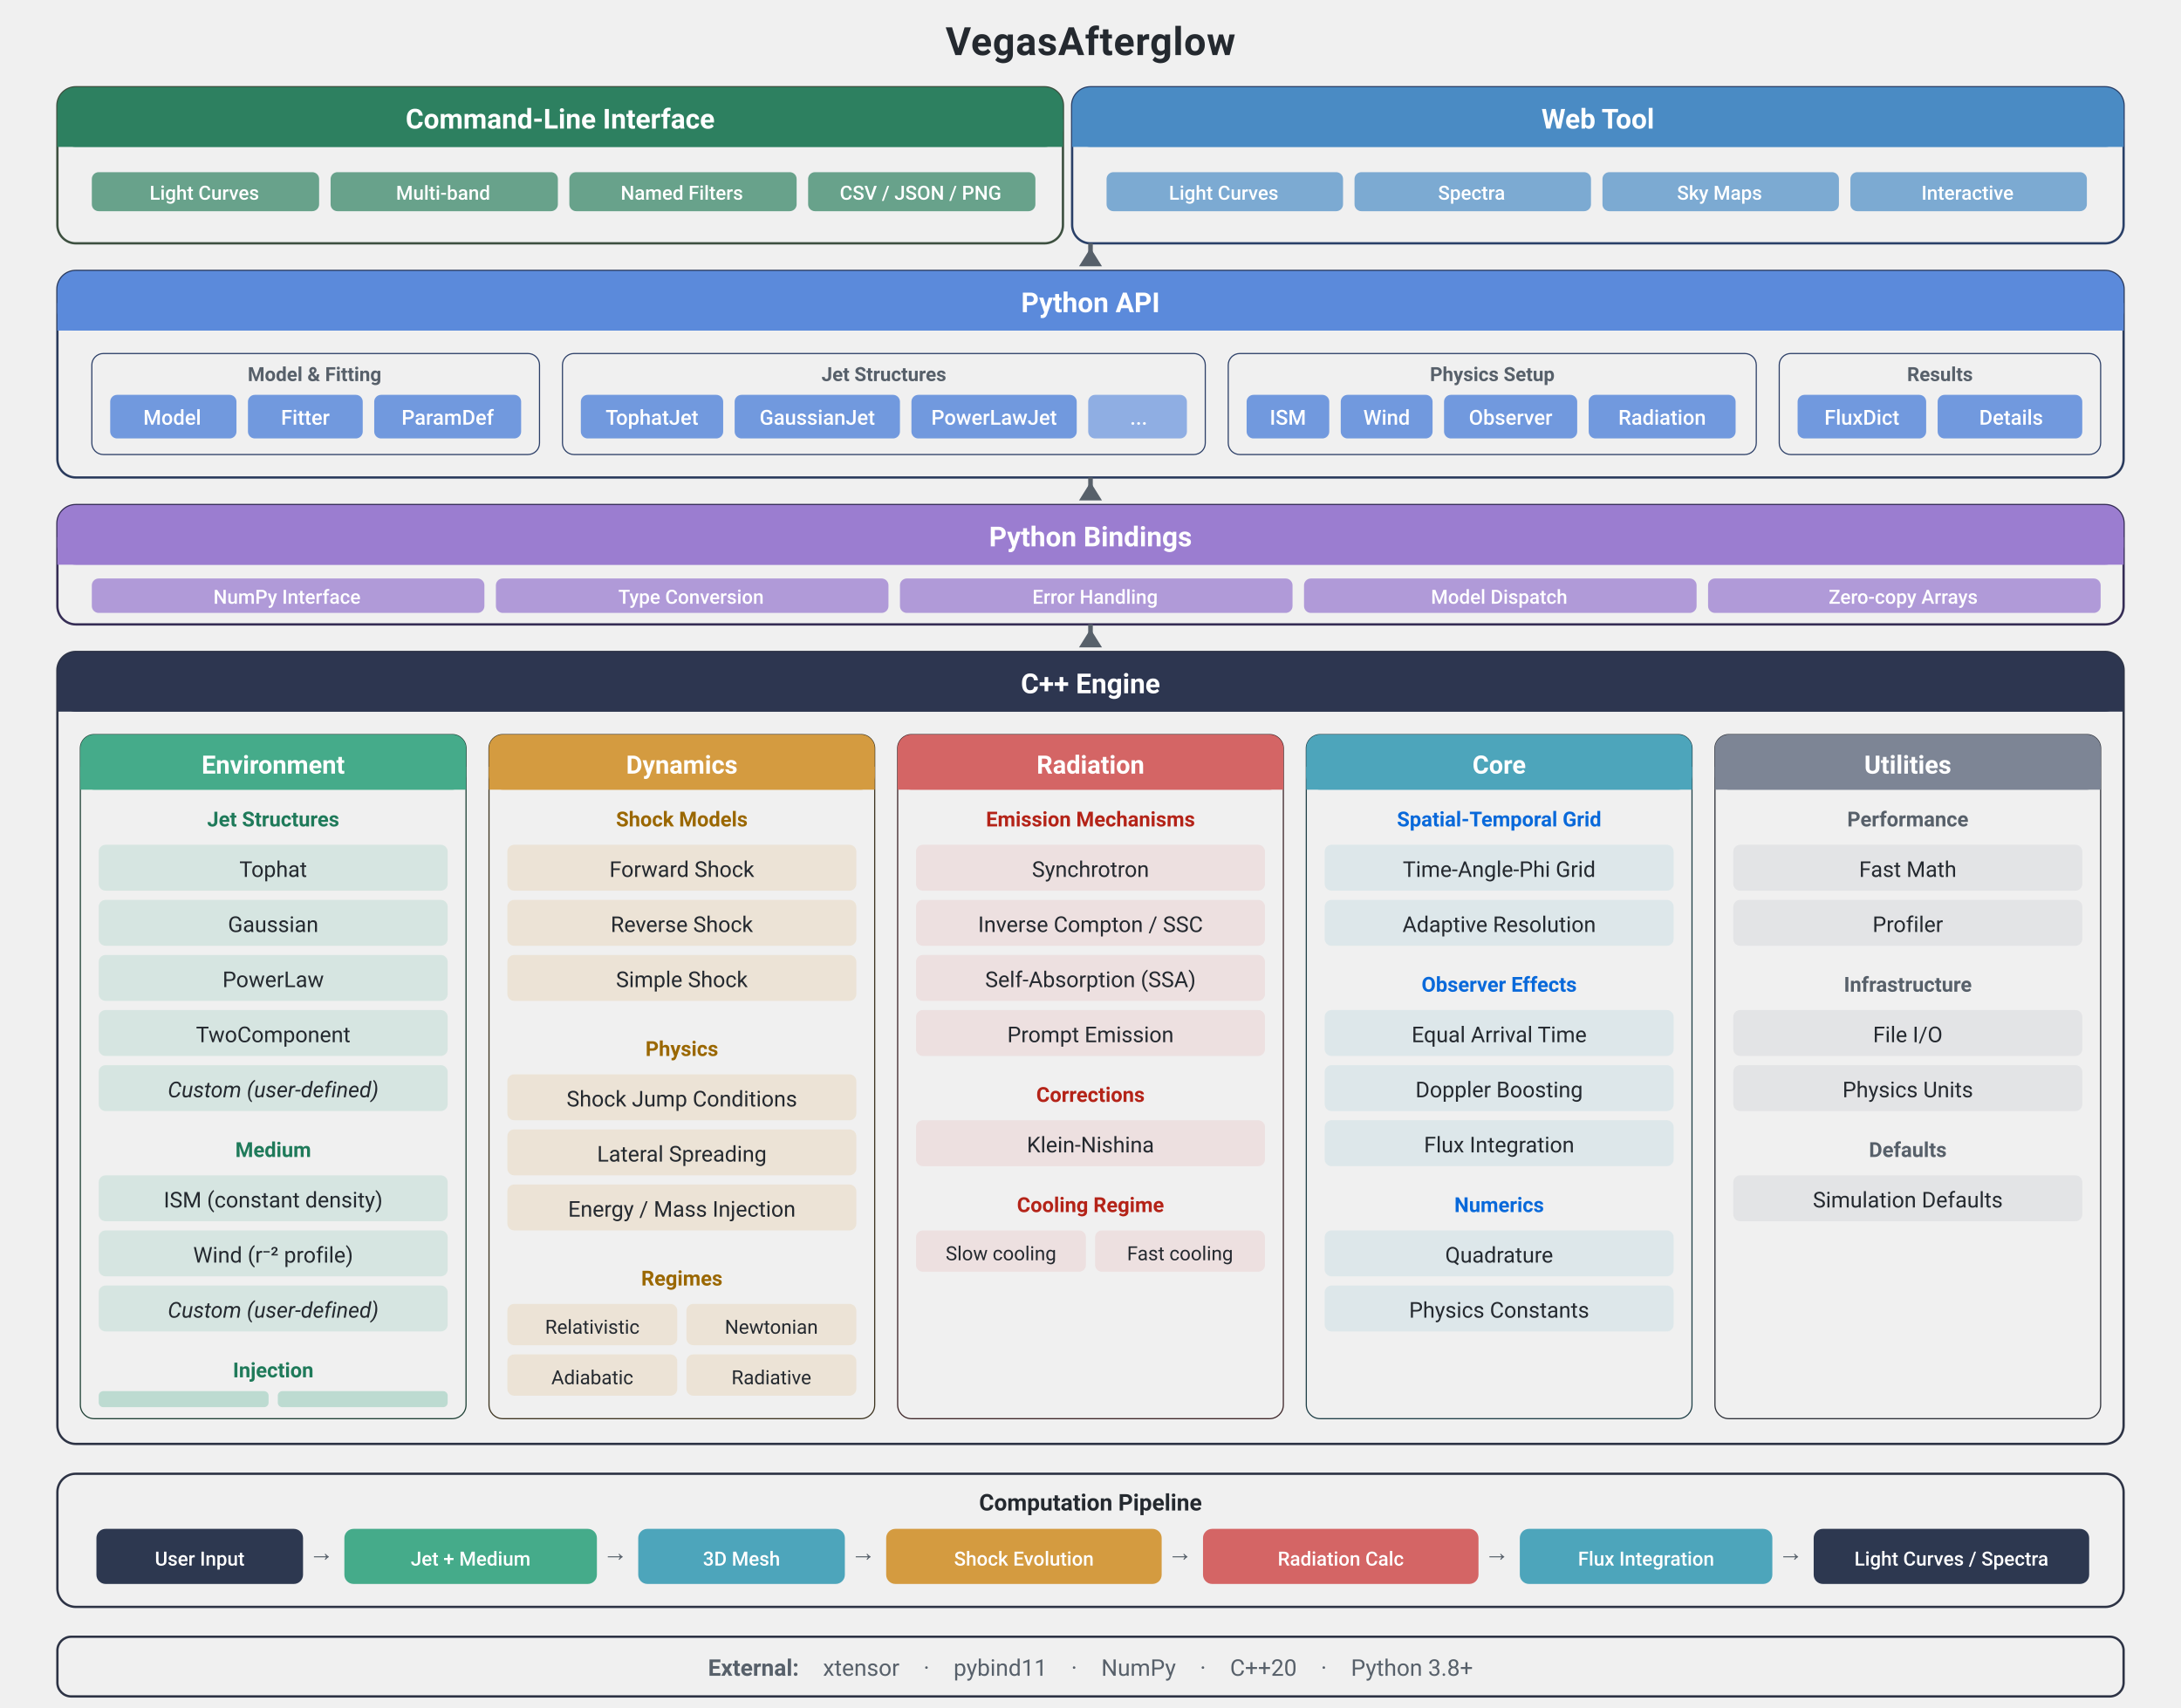
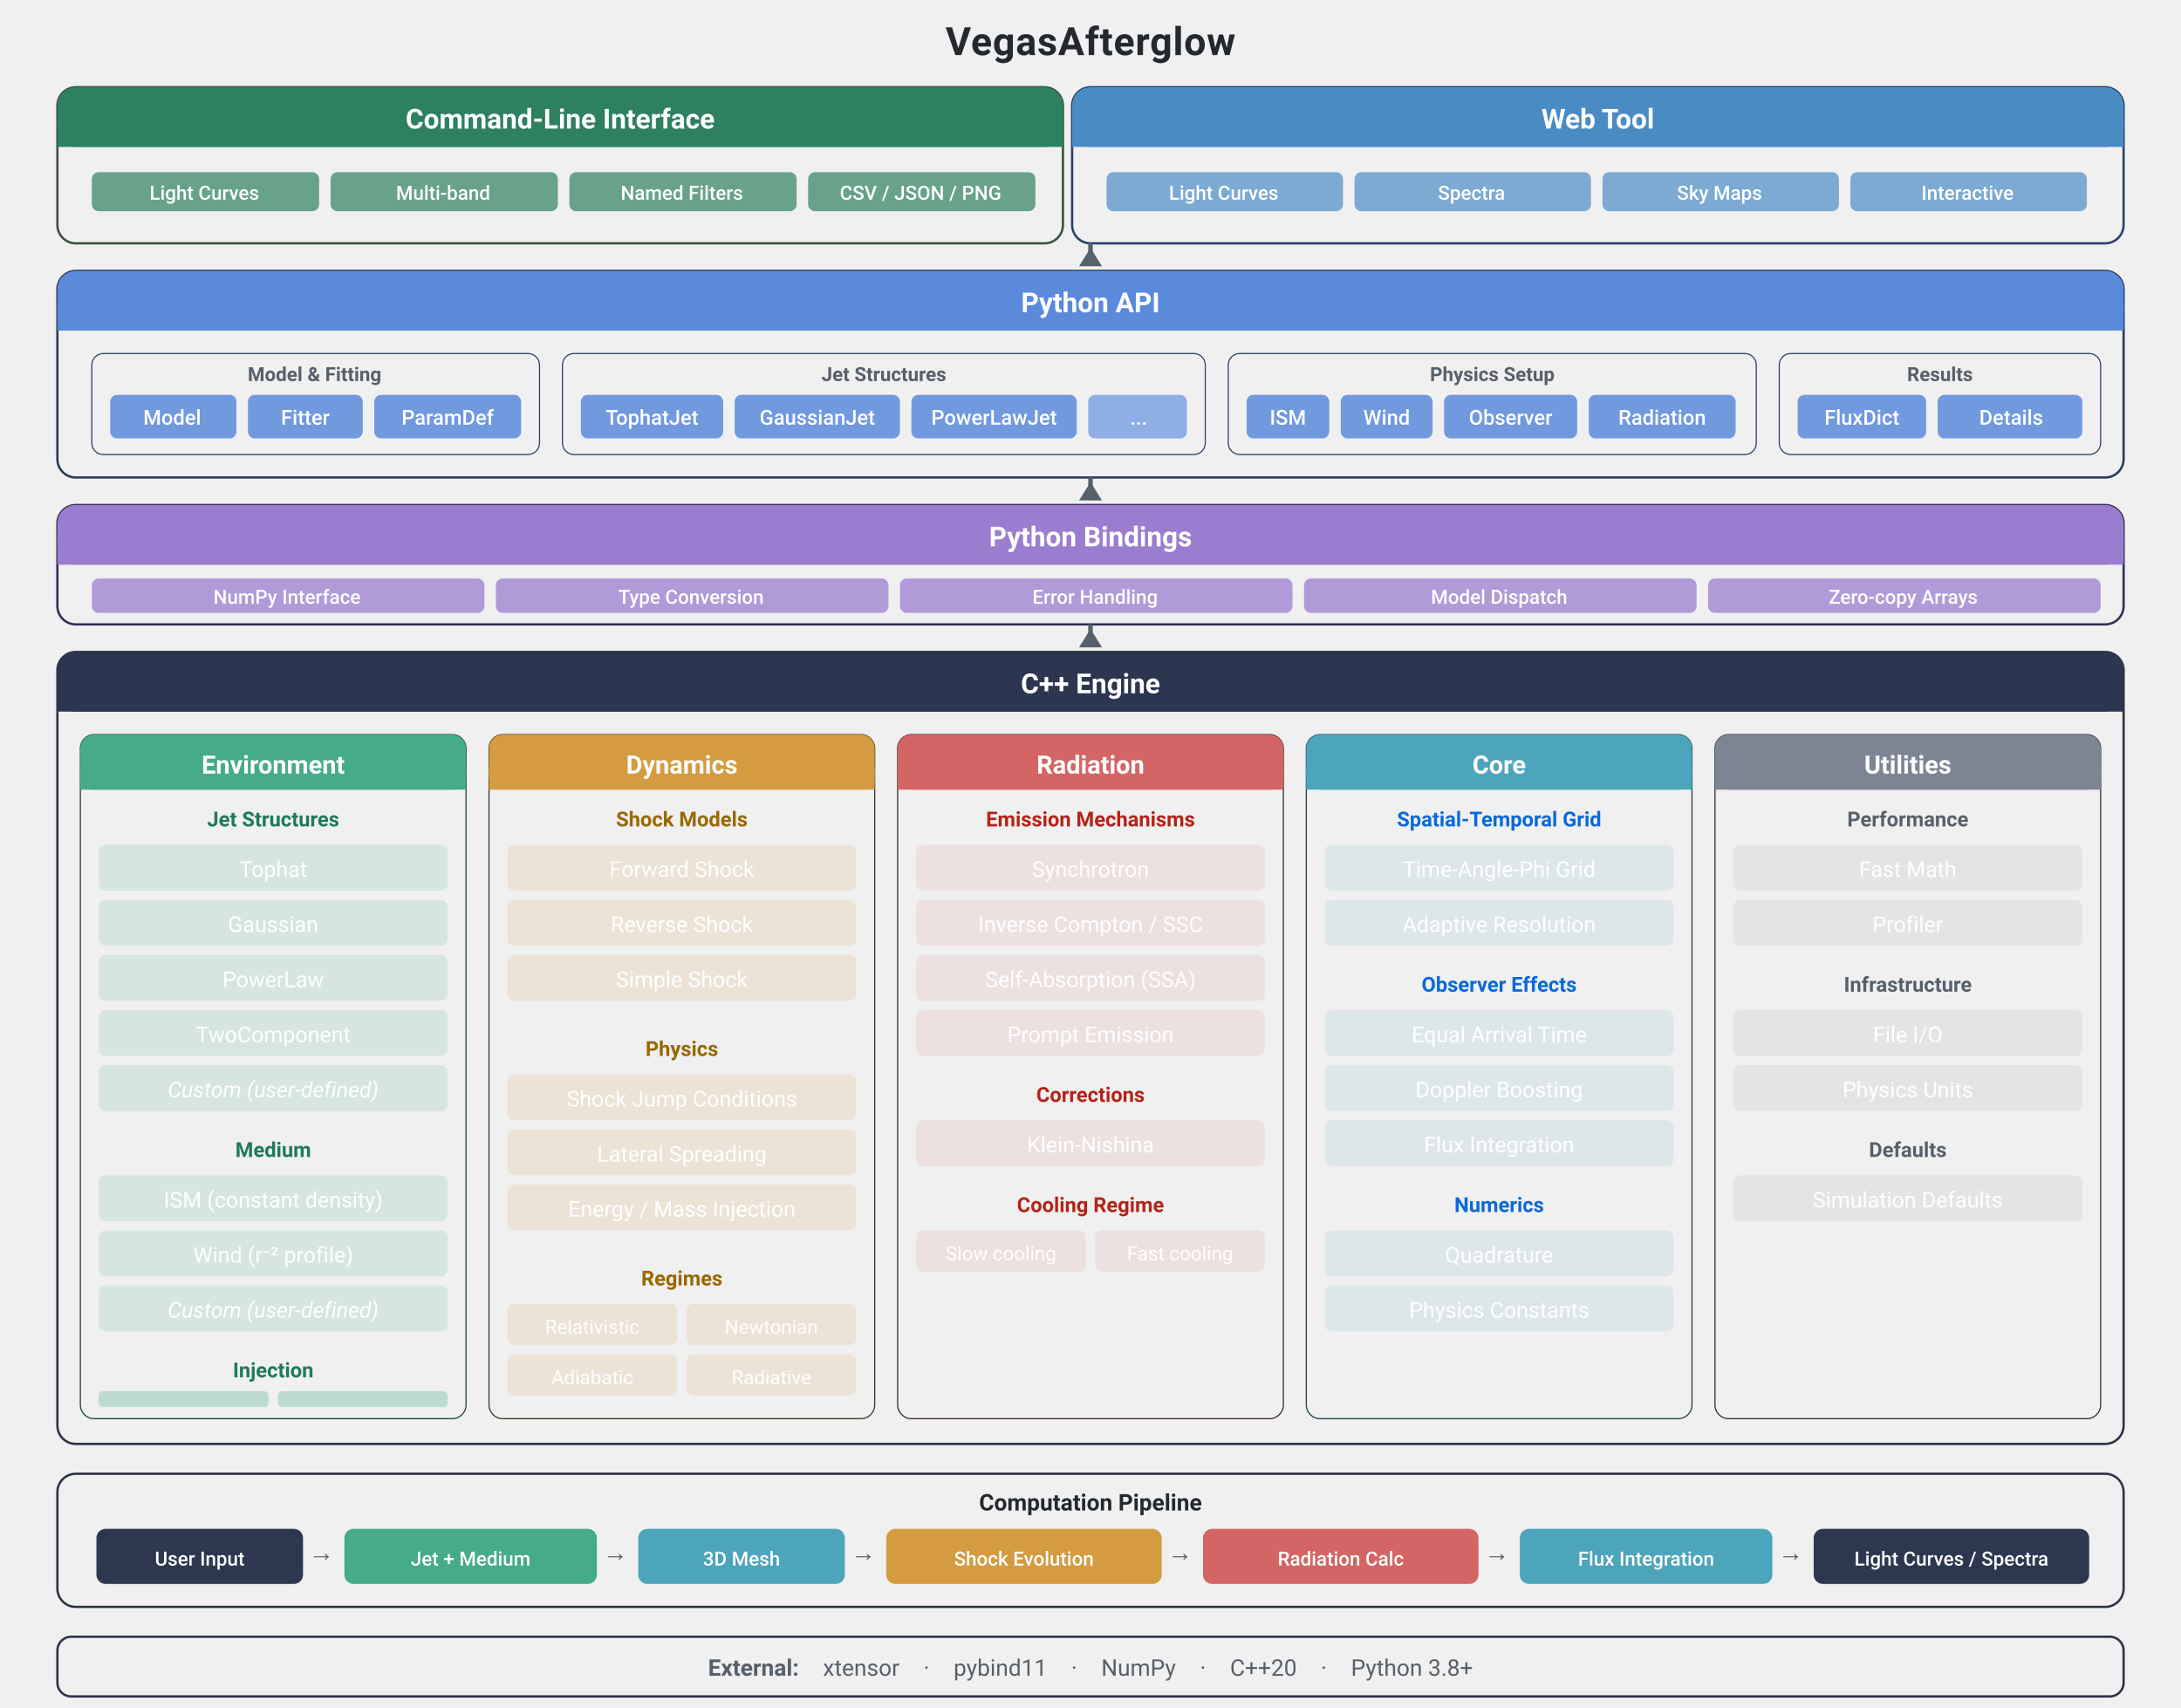
<svg xmlns="http://www.w3.org/2000/svg" viewBox="0 0 950 744" font-family="-apple-system, 'Segoe UI', Roboto, 'Helvetica Neue', Arial, sans-serif">
  <style>
    text[fill="white"] { fill: #ffffff; }
    .cp { fill: #24292F; }
    .cs, .ca { fill: #57606A; }
    .env { fill: #1F7A5A; }
    .dyn { fill: #9A6700; }
    .rad { fill: #B42318; }
    .core { fill: #0969DA; }
  </style>
  <rect width="950" height="744" fill="transparent" rx="12" />
  <text x="475" y="24" text-anchor="middle" font-size="17" font-weight="700" class="cp" letter-spacing="0.3">VegasAfterglow</text>
  <g id="cli-layer">
    <rect x="25" y="38" width="438" height="68" rx="8" fill="transparent" stroke="#3D5040" stroke-width="1" />
    <rect x="25" y="38" width="438" height="26" rx="8" fill="#2D8060" />
    <rect x="25" y="52" width="438" height="12" fill="#2D8060" />
    <text x="244" y="56" text-anchor="middle" font-size="12" font-weight="700" fill="white">Command-Line Interface</text>
    <rect x="40" y="75" width="99" height="17" rx="3" fill="#2D8060" opacity="0.7" />
    <text x="89" y="87" text-anchor="middle" font-size="8.5" fill="white" font-weight="500">Light Curves</text>
    <rect x="144" y="75" width="99" height="17" rx="3" fill="#2D8060" opacity="0.7" />
    <text x="193" y="87" text-anchor="middle" font-size="8.5" fill="white" font-weight="500">Multi-band</text>
    <rect x="248" y="75" width="99" height="17" rx="3" fill="#2D8060" opacity="0.7" />
    <text x="297" y="87" text-anchor="middle" font-size="8.5" fill="white" font-weight="500">Named Filters</text>
    <rect x="352" y="75" width="99" height="17" rx="3" fill="#2D8060" opacity="0.7" />
    <text x="401" y="87" text-anchor="middle" font-size="8.5" fill="white" font-weight="500">CSV / JSON / PNG</text>
  </g>
  <g id="webtool-layer">
    <rect x="467" y="38" width="458" height="68" rx="8" fill="transparent" stroke="#2A4068" stroke-width="1" />
    <rect x="467" y="38" width="458" height="26" rx="8" fill="#4A8BC4" />
    <rect x="467" y="52" width="458" height="12" fill="#4A8BC4" />
    <text x="696" y="56" text-anchor="middle" font-size="12" font-weight="700" fill="white">Web Tool</text>
    <rect x="482" y="75" width="103" height="17" rx="3" fill="#4A8BC4" opacity="0.7" />
    <text x="533" y="87" text-anchor="middle" font-size="8.5" fill="white" font-weight="500">Light Curves</text>
    <rect x="590" y="75" width="103" height="17" rx="3" fill="#4A8BC4" opacity="0.7" />
    <text x="641" y="87" text-anchor="middle" font-size="8.5" fill="white" font-weight="500">Spectra</text>
    <rect x="698" y="75" width="103" height="17" rx="3" fill="#4A8BC4" opacity="0.7" />
    <text x="749" y="87" text-anchor="middle" font-size="8.5" fill="white" font-weight="500">Sky Maps</text>
    <rect x="806" y="75" width="103" height="17" rx="3" fill="#4A8BC4" opacity="0.7" />
    <text x="857" y="87" text-anchor="middle" font-size="8.5" fill="white" font-weight="500">Interactive</text>
  </g>
  <g class="ca">
    <polygon points="475,108 470,116 480,116" />
    <rect x="474" y="106" width="2" height="4" />
  </g>
  <g id="python-api">
    <rect x="25" y="118" width="900" height="90" rx="8" fill="transparent" stroke="#2A3A5C" stroke-width="1" />
    <rect x="25" y="118" width="900" height="26" rx="8" fill="#5B8ADB" />
    <rect x="25" y="132" width="900" height="12" fill="#5B8ADB" />
    <text x="475" y="136" text-anchor="middle" font-size="12" font-weight="700" fill="white">Python API</text>
    <rect x="40" y="154" width="195" height="44" rx="5" fill="transparent" stroke="#2D4068" stroke-width="0.5" />
    <text x="137" y="166" text-anchor="middle" font-size="8.5" font-weight="600" class="cs">Model &amp; Fitting</text>
    <rect x="48" y="172" width="55" height="19" rx="3" fill="#5B8ADB" opacity="0.85" />
    <text x="75" y="185" text-anchor="middle" font-size="9" fill="white" font-weight="500">Model</text>
    <rect x="108" y="172" width="50" height="19" rx="3" fill="#5B8ADB" opacity="0.85" />
    <text x="133" y="185" text-anchor="middle" font-size="9" fill="white" font-weight="500">Fitter</text>
    <rect x="163" y="172" width="64" height="19" rx="3" fill="#5B8ADB" opacity="0.85" />
    <text x="195" y="185" text-anchor="middle" font-size="9" fill="white" font-weight="500">ParamDef</text>
    <rect x="245" y="154" width="280" height="44" rx="5" fill="transparent" stroke="#2D4068" stroke-width="0.5" />
    <text x="385" y="166" text-anchor="middle" font-size="8.5" font-weight="600" class="cs">Jet Structures</text>
    <rect x="253" y="172" width="62" height="19" rx="3" fill="#5B8ADB" opacity="0.85" />
    <text x="284" y="185" text-anchor="middle" font-size="9" fill="white" font-weight="500">TophatJet</text>
    <rect x="320" y="172" width="72" height="19" rx="3" fill="#5B8ADB" opacity="0.85" />
    <text x="356" y="185" text-anchor="middle" font-size="9" fill="white" font-weight="500">GaussianJet</text>
    <rect x="397" y="172" width="72" height="19" rx="3" fill="#5B8ADB" opacity="0.85" />
    <text x="433" y="185" text-anchor="middle" font-size="9" fill="white" font-weight="500">PowerLawJet</text>
    <rect x="474" y="172" width="43" height="19" rx="3" fill="#5B8ADB" opacity="0.65" />
    <text x="496" y="185" text-anchor="middle" font-size="9" fill="white" font-weight="500">...</text>
    <rect x="535" y="154" width="230" height="44" rx="5" fill="transparent" stroke="#2D4068" stroke-width="0.5" />
    <text x="650" y="166" text-anchor="middle" font-size="8.5" font-weight="600" class="cs">Physics Setup</text>
    <rect x="543" y="172" width="36" height="19" rx="3" fill="#5B8ADB" opacity="0.85" />
    <text x="561" y="185" text-anchor="middle" font-size="9" fill="white" font-weight="500">ISM</text>
    <rect x="584" y="172" width="40" height="19" rx="3" fill="#5B8ADB" opacity="0.85" />
    <text x="604" y="185" text-anchor="middle" font-size="9" fill="white" font-weight="500">Wind</text>
    <rect x="629" y="172" width="58" height="19" rx="3" fill="#5B8ADB" opacity="0.85" />
    <text x="658" y="185" text-anchor="middle" font-size="9" fill="white" font-weight="500">Observer</text>
    <rect x="692" y="172" width="64" height="19" rx="3" fill="#5B8ADB" opacity="0.85" />
    <text x="724" y="185" text-anchor="middle" font-size="9" fill="white" font-weight="500">Radiation</text>
    <rect x="775" y="154" width="140" height="44" rx="5" fill="transparent" stroke="#2D4068" stroke-width="0.5" />
    <text x="845" y="166" text-anchor="middle" font-size="8.5" font-weight="600" class="cs">Results</text>
    <rect x="783" y="172" width="56" height="19" rx="3" fill="#5B8ADB" opacity="0.85" />
    <text x="811" y="185" text-anchor="middle" font-size="9" fill="white" font-weight="500">FluxDict</text>
    <rect x="844" y="172" width="63" height="19" rx="3" fill="#5B8ADB" opacity="0.85" />
    <text x="876" y="185" text-anchor="middle" font-size="9" fill="white" font-weight="500">Details</text>
  </g>
  <g class="ca">
    <polygon points="475,210 470,218 480,218" />
    <rect x="474" y="208" width="2" height="4" />
  </g>
  <g id="pybind-bridge">
    <rect x="25" y="220" width="900" height="52" rx="8" fill="transparent" stroke="#352D55" stroke-width="1" />
    <rect x="25" y="220" width="900" height="26" rx="8" fill="#9B7DD0" />
    <rect x="25" y="234" width="900" height="12" fill="#9B7DD0" />
    <text x="475" y="238" text-anchor="middle" font-size="12" font-weight="700" fill="white">Python Bindings</text>
    <rect x="40" y="252" width="171" height="15" rx="3" fill="#9B7DD0" opacity="0.75" />
    <text x="125" y="263" text-anchor="middle" font-size="8.5" fill="white" font-weight="500">NumPy Interface</text>
    <rect x="216" y="252" width="171" height="15" rx="3" fill="#9B7DD0" opacity="0.75" />
    <text x="301" y="263" text-anchor="middle" font-size="8.5" fill="white" font-weight="500">Type Conversion</text>
    <rect x="392" y="252" width="171" height="15" rx="3" fill="#9B7DD0" opacity="0.75" />
    <text x="477" y="263" text-anchor="middle" font-size="8.5" fill="white" font-weight="500">Error Handling</text>
    <rect x="568" y="252" width="171" height="15" rx="3" fill="#9B7DD0" opacity="0.75" />
    <text x="653" y="263" text-anchor="middle" font-size="8.5" fill="white" font-weight="500">Model Dispatch</text>
    <rect x="744" y="252" width="171" height="15" rx="3" fill="#9B7DD0" opacity="0.75" />
    <text x="829" y="263" text-anchor="middle" font-size="8.5" fill="white" font-weight="500">Zero-copy Arrays</text>
  </g>
  <g class="ca">
    <polygon points="475,274 470,282 480,282" />
    <rect x="474" y="272" width="2" height="4" />
  </g>
  <g id="cpp-engine">
    <rect x="25" y="284" width="900" height="345" rx="8" fill="transparent" stroke="#2D3345" stroke-width="1" />
    <rect x="25" y="284" width="900" height="26" rx="8" fill="#2D3650" />
    <rect x="25" y="298" width="900" height="12" fill="#2D3650" />
    <text x="475" y="302" text-anchor="middle" font-size="12" font-weight="700" fill="white">C++ Engine</text>
    <g id="col-environment">
      <rect x="35" y="320" width="168" height="298" rx="6" fill="transparent" stroke="#1E4035" stroke-width="0.5" />
      <rect x="35" y="320" width="168" height="24" rx="6" fill="#45AB8A" />
      <rect x="35" y="334" width="168" height="10" fill="#45AB8A" />
      <text x="119" y="337" text-anchor="middle" font-size="11" font-weight="700" fill="white">Environment</text>
      <text x="119" y="360" text-anchor="middle" font-size="9" font-weight="600" class="env">Jet Structures</text>
      <rect x="43" y="368" width="152" height="20" rx="3" fill="#45AB8A" opacity="0.15" />
-       <text x="119" y="382" text-anchor="middle" font-size="9.5" class="cp">Tophat</text>
+       <text x="119" y="382" text-anchor="middle" font-size="9.5" fill="white">Tophat</text>
      <rect x="43" y="392" width="152" height="20" rx="3" fill="#45AB8A" opacity="0.15" />
-       <text x="119" y="406" text-anchor="middle" font-size="9.5" class="cp">Gaussian</text>
+       <text x="119" y="406" text-anchor="middle" font-size="9.5" fill="white">Gaussian</text>
      <rect x="43" y="416" width="152" height="20" rx="3" fill="#45AB8A" opacity="0.15" />
-       <text x="119" y="430" text-anchor="middle" font-size="9.5" class="cp">PowerLaw</text>
+       <text x="119" y="430" text-anchor="middle" font-size="9.5" fill="white">PowerLaw</text>
      <rect x="43" y="440" width="152" height="20" rx="3" fill="#45AB8A" opacity="0.15" />
-       <text x="119" y="454" text-anchor="middle" font-size="9.5" class="cp">TwoComponent</text>
+       <text x="119" y="454" text-anchor="middle" font-size="9.5" fill="white">TwoComponent</text>
      <rect x="43" y="464" width="152" height="20" rx="3" fill="#45AB8A" opacity="0.15" />
-       <text x="119" y="478" text-anchor="middle" font-size="9.5" class="cp" font-style="italic">Custom (user-defined)</text>
+       <text x="119" y="478" text-anchor="middle" font-size="9.5" fill="white" font-style="italic">Custom (user-defined)</text>
      <text x="119" y="504" text-anchor="middle" font-size="9" font-weight="600" class="env">Medium</text>
      <rect x="43" y="512" width="152" height="20" rx="3" fill="#45AB8A" opacity="0.15" />
-       <text x="119" y="526" text-anchor="middle" font-size="9.5" class="cp">ISM (constant density)</text>
+       <text x="119" y="526" text-anchor="middle" font-size="9.5" fill="white">ISM (constant density)</text>
      <rect x="43" y="536" width="152" height="20" rx="3" fill="#45AB8A" opacity="0.15" />
-       <text x="119" y="550" text-anchor="middle" font-size="9.5" class="cp">Wind (r⁻² profile)</text>
+       <text x="119" y="550" text-anchor="middle" font-size="9.5" fill="white">Wind (r⁻² profile)</text>
      <rect x="43" y="560" width="152" height="20" rx="3" fill="#45AB8A" opacity="0.15" />
-       <text x="119" y="574" text-anchor="middle" font-size="9.5" class="cp" font-style="italic">Custom (user-defined)</text>
+       <text x="119" y="574" text-anchor="middle" font-size="9.5" fill="white" font-style="italic">Custom (user-defined)</text>
      <text x="119" y="600" text-anchor="middle" font-size="9" font-weight="600" class="env">Injection</text>
      <rect x="43" y="606" width="74" height="7" rx="2" fill="#45AB8A" opacity="0.3" />
      <rect x="121" y="606" width="74" height="7" rx="2" fill="#45AB8A" opacity="0.3" />
    </g>
    <g id="col-dynamics">
      <rect x="213" y="320" width="168" height="298" rx="6" fill="transparent" stroke="#3D3420" stroke-width="0.5" />
      <rect x="213" y="320" width="168" height="24" rx="6" fill="#D49B40" />
      <rect x="213" y="334" width="168" height="10" fill="#D49B40" />
      <text x="297" y="337" text-anchor="middle" font-size="11" font-weight="700" fill="white">Dynamics</text>
      <text x="297" y="360" text-anchor="middle" font-size="9" font-weight="600" class="dyn">Shock Models</text>
      <rect x="221" y="368" width="152" height="20" rx="3" fill="#D49B40" opacity="0.15" />
-       <text x="297" y="382" text-anchor="middle" font-size="9.5" class="cp">Forward Shock</text>
+       <text x="297" y="382" text-anchor="middle" font-size="9.5" fill="white">Forward Shock</text>
      <rect x="221" y="392" width="152" height="20" rx="3" fill="#D49B40" opacity="0.15" />
-       <text x="297" y="406" text-anchor="middle" font-size="9.5" class="cp">Reverse Shock</text>
+       <text x="297" y="406" text-anchor="middle" font-size="9.5" fill="white">Reverse Shock</text>
      <rect x="221" y="416" width="152" height="20" rx="3" fill="#D49B40" opacity="0.15" />
-       <text x="297" y="430" text-anchor="middle" font-size="9.5" class="cp">Simple Shock</text>
+       <text x="297" y="430" text-anchor="middle" font-size="9.5" fill="white">Simple Shock</text>
      <text x="297" y="460" text-anchor="middle" font-size="9" font-weight="600" class="dyn">Physics</text>
      <rect x="221" y="468" width="152" height="20" rx="3" fill="#D49B40" opacity="0.15" />
-       <text x="297" y="482" text-anchor="middle" font-size="9.5" class="cp">Shock Jump Conditions</text>
+       <text x="297" y="482" text-anchor="middle" font-size="9.5" fill="white">Shock Jump Conditions</text>
      <rect x="221" y="492" width="152" height="20" rx="3" fill="#D49B40" opacity="0.15" />
-       <text x="297" y="506" text-anchor="middle" font-size="9.5" class="cp">Lateral Spreading</text>
+       <text x="297" y="506" text-anchor="middle" font-size="9.5" fill="white">Lateral Spreading</text>
      <rect x="221" y="516" width="152" height="20" rx="3" fill="#D49B40" opacity="0.15" />
-       <text x="297" y="530" text-anchor="middle" font-size="9.5" class="cp">Energy / Mass Injection</text>
+       <text x="297" y="530" text-anchor="middle" font-size="9.5" fill="white">Energy / Mass Injection</text>
      <text x="297" y="560" text-anchor="middle" font-size="9" font-weight="600" class="dyn">Regimes</text>
      <rect x="221" y="568" width="74" height="18" rx="3" fill="#D49B40" opacity="0.15" />
-       <text x="258" y="581" text-anchor="middle" font-size="8.5" class="cp">Relativistic</text>
+       <text x="258" y="581" text-anchor="middle" font-size="8.5" fill="white">Relativistic</text>
      <rect x="299" y="568" width="74" height="18" rx="3" fill="#D49B40" opacity="0.15" />
-       <text x="336" y="581" text-anchor="middle" font-size="8.5" class="cp">Newtonian</text>
+       <text x="336" y="581" text-anchor="middle" font-size="8.5" fill="white">Newtonian</text>
      <rect x="221" y="590" width="74" height="18" rx="3" fill="#D49B40" opacity="0.15" />
-       <text x="258" y="603" text-anchor="middle" font-size="8.5" class="cp">Adiabatic</text>
+       <text x="258" y="603" text-anchor="middle" font-size="8.5" fill="white">Adiabatic</text>
      <rect x="299" y="590" width="74" height="18" rx="3" fill="#D49B40" opacity="0.15" />
-       <text x="336" y="603" text-anchor="middle" font-size="8.5" class="cp">Radiative</text>
+       <text x="336" y="603" text-anchor="middle" font-size="8.5" fill="white">Radiative</text>
    </g>
    <g id="col-radiation">
      <rect x="391" y="320" width="168" height="298" rx="6" fill="transparent" stroke="#3D2528" stroke-width="0.5" />
      <rect x="391" y="320" width="168" height="24" rx="6" fill="#D46565" />
      <rect x="391" y="334" width="168" height="10" fill="#D46565" />
      <text x="475" y="337" text-anchor="middle" font-size="11" font-weight="700" fill="white">Radiation</text>
      <text x="475" y="360" text-anchor="middle" font-size="9" font-weight="600" class="rad">Emission Mechanisms</text>
      <rect x="399" y="368" width="152" height="20" rx="3" fill="#D46565" opacity="0.12" />
-       <text x="475" y="382" text-anchor="middle" font-size="9.5" class="cp">Synchrotron</text>
+       <text x="475" y="382" text-anchor="middle" font-size="9.5" fill="white">Synchrotron</text>
      <rect x="399" y="392" width="152" height="20" rx="3" fill="#D46565" opacity="0.12" />
-       <text x="475" y="406" text-anchor="middle" font-size="9.5" class="cp">Inverse Compton / SSC</text>
+       <text x="475" y="406" text-anchor="middle" font-size="9.5" fill="white">Inverse Compton / SSC</text>
      <rect x="399" y="416" width="152" height="20" rx="3" fill="#D46565" opacity="0.12" />
-       <text x="475" y="430" text-anchor="middle" font-size="9.5" class="cp">Self-Absorption (SSA)</text>
+       <text x="475" y="430" text-anchor="middle" font-size="9.5" fill="white">Self-Absorption (SSA)</text>
      <rect x="399" y="440" width="152" height="20" rx="3" fill="#D46565" opacity="0.12" />
-       <text x="475" y="454" text-anchor="middle" font-size="9.5" class="cp">Prompt Emission</text>
+       <text x="475" y="454" text-anchor="middle" font-size="9.5" fill="white">Prompt Emission</text>
      <text x="475" y="480" text-anchor="middle" font-size="9" font-weight="600" class="rad">Corrections</text>
      <rect x="399" y="488" width="152" height="20" rx="3" fill="#D46565" opacity="0.12" />
-       <text x="475" y="502" text-anchor="middle" font-size="9.5" class="cp">Klein-Nishina</text>
+       <text x="475" y="502" text-anchor="middle" font-size="9.5" fill="white">Klein-Nishina</text>
      <text x="475" y="528" text-anchor="middle" font-size="9" font-weight="600" class="rad">Cooling Regime</text>
      <rect x="399" y="536" width="74" height="18" rx="3" fill="#D46565" opacity="0.12" />
-       <text x="436" y="549" text-anchor="middle" font-size="8.5" class="cp">Slow cooling</text>
+       <text x="436" y="549" text-anchor="middle" font-size="8.5" fill="white">Slow cooling</text>
      <rect x="477" y="536" width="74" height="18" rx="3" fill="#D46565" opacity="0.12" />
-       <text x="514" y="549" text-anchor="middle" font-size="8.5" class="cp">Fast cooling</text>
+       <text x="514" y="549" text-anchor="middle" font-size="8.5" fill="white">Fast cooling</text>
    </g>
    <g id="col-core">
      <rect x="569" y="320" width="168" height="298" rx="6" fill="transparent" stroke="#204048" stroke-width="0.5" />
      <rect x="569" y="320" width="168" height="24" rx="6" fill="#4DA5BB" />
      <rect x="569" y="334" width="168" height="10" fill="#4DA5BB" />
      <text x="653" y="337" text-anchor="middle" font-size="11" font-weight="700" fill="white">Core</text>
      <text x="653" y="360" text-anchor="middle" font-size="9" font-weight="600" class="core">Spatial-Temporal Grid</text>
      <rect x="577" y="368" width="152" height="20" rx="3" fill="#4DA5BB" opacity="0.12" />
-       <text x="653" y="382" text-anchor="middle" font-size="9.5" class="cp">Time-Angle-Phi Grid</text>
+       <text x="653" y="382" text-anchor="middle" font-size="9.5" fill="white">Time-Angle-Phi Grid</text>
      <rect x="577" y="392" width="152" height="20" rx="3" fill="#4DA5BB" opacity="0.12" />
-       <text x="653" y="406" text-anchor="middle" font-size="9.5" class="cp">Adaptive Resolution</text>
+       <text x="653" y="406" text-anchor="middle" font-size="9.5" fill="white">Adaptive Resolution</text>
      <text x="653" y="432" text-anchor="middle" font-size="9" font-weight="600" class="core">Observer Effects</text>
      <rect x="577" y="440" width="152" height="20" rx="3" fill="#4DA5BB" opacity="0.12" />
-       <text x="653" y="454" text-anchor="middle" font-size="9.5" class="cp">Equal Arrival Time</text>
+       <text x="653" y="454" text-anchor="middle" font-size="9.5" fill="white">Equal Arrival Time</text>
      <rect x="577" y="464" width="152" height="20" rx="3" fill="#4DA5BB" opacity="0.12" />
-       <text x="653" y="478" text-anchor="middle" font-size="9.5" class="cp">Doppler Boosting</text>
+       <text x="653" y="478" text-anchor="middle" font-size="9.5" fill="white">Doppler Boosting</text>
      <rect x="577" y="488" width="152" height="20" rx="3" fill="#4DA5BB" opacity="0.12" />
-       <text x="653" y="502" text-anchor="middle" font-size="9.5" class="cp">Flux Integration</text>
+       <text x="653" y="502" text-anchor="middle" font-size="9.5" fill="white">Flux Integration</text>
      <text x="653" y="528" text-anchor="middle" font-size="9" font-weight="600" class="core">Numerics</text>
      <rect x="577" y="536" width="152" height="20" rx="3" fill="#4DA5BB" opacity="0.12" />
-       <text x="653" y="550" text-anchor="middle" font-size="9.5" class="cp">Quadrature</text>
+       <text x="653" y="550" text-anchor="middle" font-size="9.5" fill="white">Quadrature</text>
      <rect x="577" y="560" width="152" height="20" rx="3" fill="#4DA5BB" opacity="0.12" />
-       <text x="653" y="574" text-anchor="middle" font-size="9.5" class="cp">Physics Constants</text>
+       <text x="653" y="574" text-anchor="middle" font-size="9.5" fill="white">Physics Constants</text>
    </g>
    <g id="col-utilities">
      <rect x="747" y="320" width="168" height="298" rx="6" fill="transparent" stroke="#2D3038" stroke-width="0.5" />
      <rect x="747" y="320" width="168" height="24" rx="6" fill="#7D8595" />
      <rect x="747" y="334" width="168" height="10" fill="#7D8595" />
      <text x="831" y="337" text-anchor="middle" font-size="11" font-weight="700" fill="white">Utilities</text>
      <text x="831" y="360" text-anchor="middle" font-size="9" font-weight="600" class="cs">Performance</text>
      <rect x="755" y="368" width="152" height="20" rx="3" fill="#7D8595" opacity="0.12" />
-       <text x="831" y="382" text-anchor="middle" font-size="9.5" class="cp">Fast Math</text>
+       <text x="831" y="382" text-anchor="middle" font-size="9.5" fill="white">Fast Math</text>
      <rect x="755" y="392" width="152" height="20" rx="3" fill="#7D8595" opacity="0.12" />
-       <text x="831" y="406" text-anchor="middle" font-size="9.5" class="cp">Profiler</text>
+       <text x="831" y="406" text-anchor="middle" font-size="9.5" fill="white">Profiler</text>
      <text x="831" y="432" text-anchor="middle" font-size="9" font-weight="600" class="cs">Infrastructure</text>
      <rect x="755" y="440" width="152" height="20" rx="3" fill="#7D8595" opacity="0.12" />
-       <text x="831" y="454" text-anchor="middle" font-size="9.5" class="cp">File I/O</text>
+       <text x="831" y="454" text-anchor="middle" font-size="9.5" fill="white">File I/O</text>
      <rect x="755" y="464" width="152" height="20" rx="3" fill="#7D8595" opacity="0.12" />
-       <text x="831" y="478" text-anchor="middle" font-size="9.5" class="cp">Physics Units</text>
+       <text x="831" y="478" text-anchor="middle" font-size="9.5" fill="white">Physics Units</text>
      <text x="831" y="504" text-anchor="middle" font-size="9" font-weight="600" class="cs">Defaults</text>
      <rect x="755" y="512" width="152" height="20" rx="3" fill="#7D8595" opacity="0.12" />
-       <text x="831" y="526" text-anchor="middle" font-size="9.5" class="cp">Simulation Defaults</text>
+       <text x="831" y="526" text-anchor="middle" font-size="9.5" fill="white">Simulation Defaults</text>
    </g>
  </g>
  <g id="pipeline">
    <rect x="25" y="642" width="900" height="58" rx="8" fill="transparent" stroke="#2D3345" stroke-width="1" />
    <text x="475" y="658" text-anchor="middle" font-size="10" font-weight="600" class="cp">Computation Pipeline</text>
    <rect x="42" y="666" width="90" height="24" rx="4" fill="#2D3850" />
    <text x="87" y="682" text-anchor="middle" font-size="8.5" fill="white" font-weight="500">User Input</text>
    <text x="140" y="680" text-anchor="middle" font-size="11" class="ca">→</text>
    <rect x="150" y="666" width="110" height="24" rx="4" fill="#45AB8A" />
    <text x="205" y="682" text-anchor="middle" font-size="8.5" fill="white" font-weight="500">Jet + Medium</text>
    <text x="268" y="680" text-anchor="middle" font-size="11" class="ca">→</text>
    <rect x="278" y="666" width="90" height="24" rx="4" fill="#4DA5BB" />
    <text x="323" y="682" text-anchor="middle" font-size="8.5" fill="white" font-weight="500">3D Mesh</text>
    <text x="376" y="680" text-anchor="middle" font-size="11" class="ca">→</text>
    <rect x="386" y="666" width="120" height="24" rx="4" fill="#D49B40" />
    <text x="446" y="682" text-anchor="middle" font-size="8.5" fill="white" font-weight="500">Shock Evolution</text>
    <text x="514" y="680" text-anchor="middle" font-size="11" class="ca">→</text>
    <rect x="524" y="666" width="120" height="24" rx="4" fill="#D46565" />
    <text x="584" y="682" text-anchor="middle" font-size="8.5" fill="white" font-weight="500">Radiation Calc</text>
    <text x="652" y="680" text-anchor="middle" font-size="11" class="ca">→</text>
    <rect x="662" y="666" width="110" height="24" rx="4" fill="#4DA5BB" />
    <text x="717" y="682" text-anchor="middle" font-size="8.5" fill="white" font-weight="500">Flux Integration</text>
    <text x="780" y="680" text-anchor="middle" font-size="11" class="ca">→</text>
    <rect x="790" y="666" width="120" height="24" rx="4" fill="#2D3850" />
    <text x="850" y="682" text-anchor="middle" font-size="8.5" fill="white" font-weight="500">Light Curves / Spectra</text>
  </g>
  <g id="external">
    <rect x="25" y="713" width="900" height="26" rx="6" fill="transparent" stroke="#2D3345" stroke-width="1" />
    <text x="475" y="730" text-anchor="middle" font-size="10" class="cs">
      <tspan font-weight="600">External:</tspan>
      <tspan dx="8">xtensor</tspan>
      <tspan dx="8">·</tspan>
      <tspan dx="8">pybind11</tspan>
      <tspan dx="8">·</tspan>
      <tspan dx="8">NumPy</tspan>
      <tspan dx="8">·</tspan>
      <tspan dx="8">C++20</tspan>
      <tspan dx="8">·</tspan>
      <tspan dx="8">Python 3.8+</tspan>
    </text>
  </g>
</svg>
